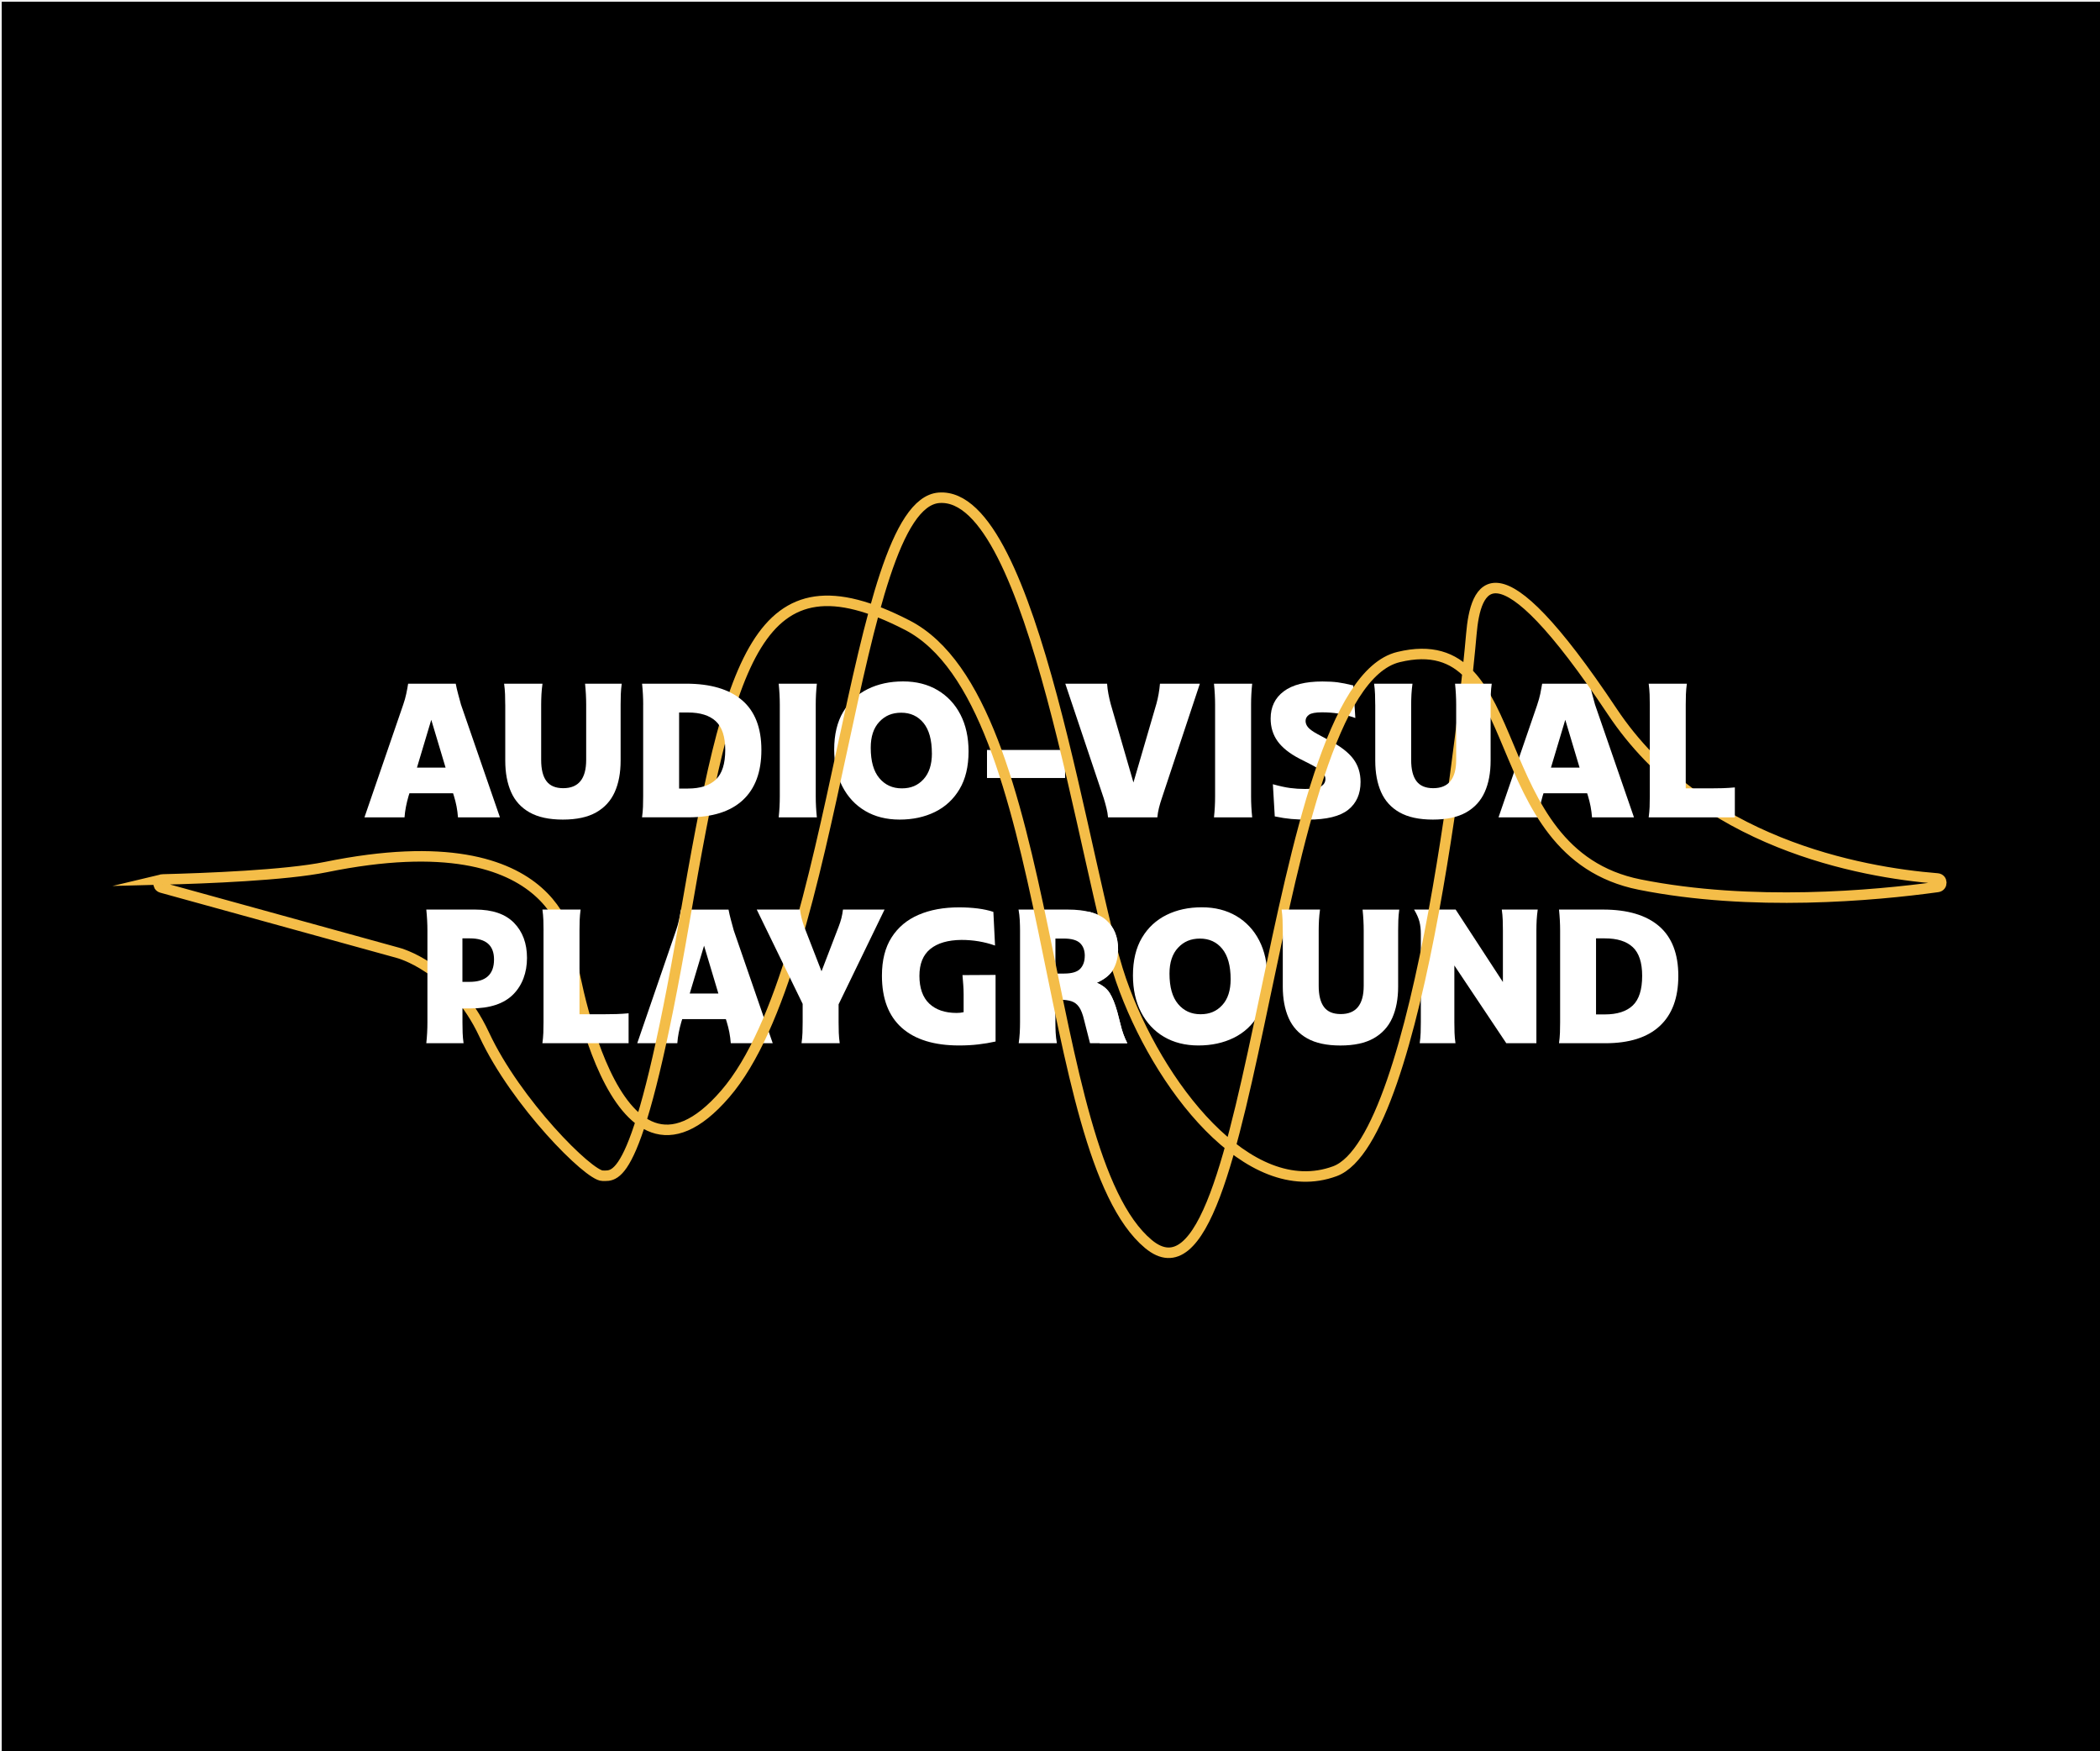
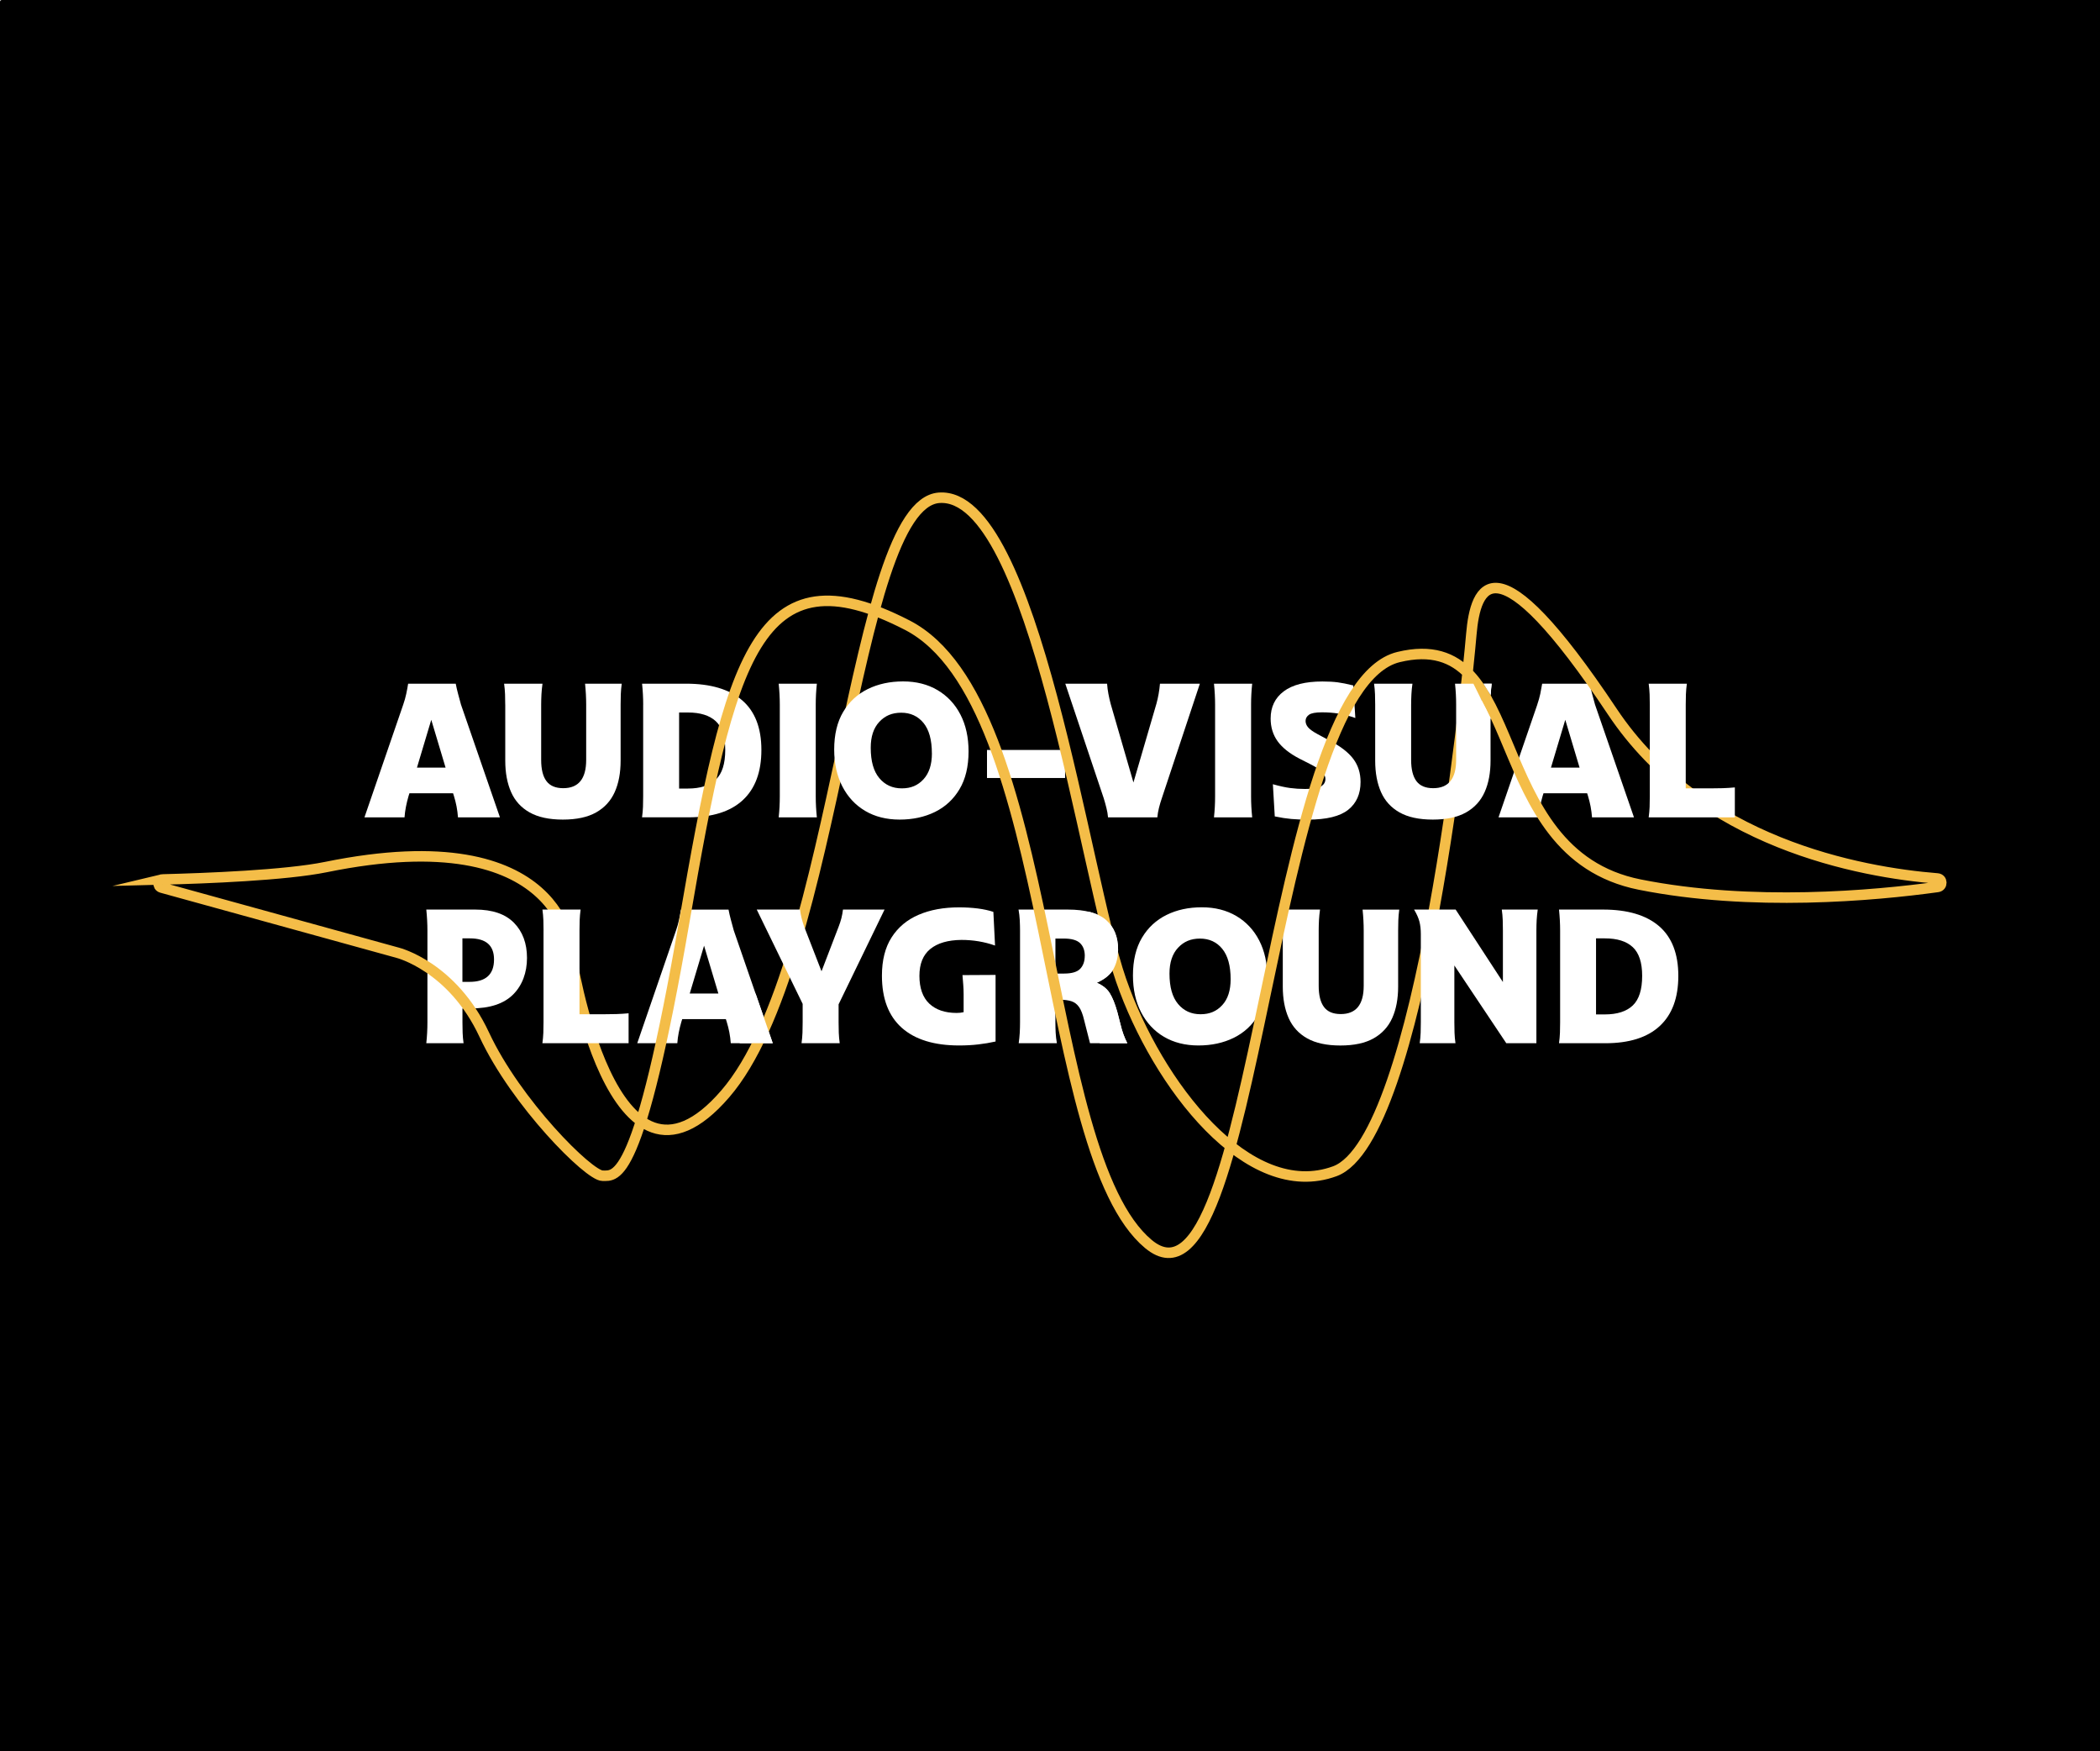
<svg xmlns="http://www.w3.org/2000/svg" id="Layer_2" viewBox="0 0 600 500">
  <defs>
-     <style>.cls-1{fill:none;stroke:#f4bd48;stroke-miterlimit:10;stroke-width:3px;}.cls-2{fill:#fff;}</style>
+     <style>.cls-1{fill:none;stroke:#f4bd48;stroke-miterlimit:10;stroke-width:3px;}.cls-2{fill:#f4bd48;}.cls-3{fill:#fff;}</style>
  </defs>
-   <rect x=".5" y=".5" width="600" height="500" />
-   <path class="cls-2" d="M326.04,289.17c-1.56-3.01-2.34-6.52-2.34-10.54,0-4.3,.86-7.89,2.58-10.78,1.72-2.89,4.06-5.05,7.02-6.51s6.32-2.18,10.08-2.18,7.05,.84,9.87,2.5c2.81,1.67,4.99,4,6.53,6.99s2.31,6.5,2.31,10.51c0,4.3-.86,7.9-2.58,10.78-1.72,2.89-4.06,5.05-7.02,6.51-2.96,1.45-6.32,2.18-10.08,2.18s-7.04-.83-9.84-2.47c-2.8-1.65-4.97-3.98-6.53-6.99Zm25.57-9.46c0-3.83-.8-6.73-2.39-8.68-1.59-1.95-3.72-2.93-6.37-2.93s-4.63,.87-6.26,2.61c-1.63,1.74-2.45,4.2-2.45,7.39,0,3.84,.81,6.73,2.45,8.68,1.63,1.95,3.77,2.93,6.42,2.93s4.61-.87,6.21-2.61c1.6-1.74,2.39-4.2,2.39-7.39Z" />
-   <path class="cls-2" d="M387.22,205.08c-1.76-.61-3.37-1.03-4.84-1.26-1.47-.23-3.01-.35-4.63-.35-1.86,0-3.12,.23-3.76,.7-.65,.47-.97,1.06-.97,1.77,0,.64,.24,1.26,.73,1.83,.48,.57,1.39,1.22,2.72,1.94l3.6,1.94c3.01,1.58,5.21,3.29,6.59,5.13,1.38,1.85,2.07,4.04,2.07,6.59,0,3.41-1.17,6.05-3.52,7.93-2.35,1.88-6.19,2.82-11.53,2.82-1.76,0-3.34-.06-4.76-.19-1.42-.13-2.98-.37-4.7-.73l-.54-9.19c1.93,.54,3.58,.9,4.95,1.08,1.36,.18,2.78,.27,4.25,.27,2.33,0,3.88-.26,4.65-.78,.77-.52,1.16-1.21,1.16-2.07,0-.64-.27-1.27-.81-1.88-.54-.61-1.54-1.31-3.01-2.1l-3.6-1.83c-2.83-1.47-4.91-3.13-6.24-4.97-1.33-1.85-1.99-4.01-1.99-6.48,0-3.3,1.24-5.89,3.74-7.77,2.49-1.88,6.17-2.82,11.05-2.82,1.69,0,3.14,.08,4.36,.24s2.71,.46,4.46,.89l.59,9.3Z" />
-   <path class="cls-2" d="M438.97,297.99h-8.6l-14.84-22.21v16.24c0,1,.02,2,.05,2.98,.04,.99,.12,1.98,.27,2.99h-10.22c.14-1,.23-2,.27-2.99,.03-.98,.05-1.98,.05-2.98v-25.22c0-1.33-.13-2.51-.4-3.55-.27-1.04-.78-2.19-1.53-3.44h11.88l13.5,20.7v-14.73c0-1-.02-2-.05-2.98s-.13-1.98-.27-2.99h10.27c-.14,1.01-.24,2-.3,2.99-.05,.98-.08,1.98-.08,2.98v32.21Z" />
-   <path class="cls-2" d="M439.22,201.26c.36-1.04,.64-2.06,.86-3.06,.21-1,.39-1.97,.54-2.9h13.6c.18,.93,.4,1.9,.67,2.9,.27,1,.55,2.03,.83,3.06l11.13,32.21h-11.99c-.07-1.04-.21-2.07-.4-3.09-.2-1.02-.44-2-.72-2.93l-.27-.86h-12.47l-.27,.86c-.29,1-.53,2.01-.73,3.01-.2,1-.33,2.01-.4,3.01h-11.45l11.08-32.21Zm3.92,18.01h8.17l-4.09-13.66-4.09,13.66Z" />
-   <path class="cls-2" d="M291.44,265.78c0-.93-.03-1.91-.08-2.93-.05-1.02-.17-2.03-.35-3.04h14.03c5.09,0,8.77,1.01,11.02,3.01,2.26,2.01,3.39,4.82,3.39,8.44,0,2.11-.44,3.96-1.32,5.54-.88,1.58-2.46,2.88-4.76,3.92,1.69,.72,2.92,1.71,3.71,2.98,.79,1.27,1.51,3.06,2.15,5.35l.91,3.55c.46,1.97,1.11,3.76,1.94,5.38h-10.65l-1.67-6.56c-.39-1.69-.88-2.94-1.45-3.76s-1.31-1.38-2.2-1.67c-.9-.28-2.04-.43-3.44-.43h-1.13v6.45c0,1,.03,2,.08,2.98,.05,.99,.17,1.98,.35,2.99h-10.91c.14-1,.24-2,.3-2.99,.05-.98,.08-1.98,.08-2.98v-26.24Zm18.5,7.26c0-1.58-.46-2.8-1.37-3.66-.91-.86-2.46-1.29-4.65-1.29h-2.37v10h2.47c2.22,0,3.76-.46,4.62-1.37,.86-.91,1.29-2.14,1.29-3.68Z" />
-   <path class="cls-2" d="M282,214.22h22.31v8.01h-22.31v-8.01Z" />
-   <path class="cls-2" d="M193.15,265.78c.36-1.04,.65-2.06,.86-3.06,.22-1,.39-1.97,.54-2.9h13.6c.18,.93,.4,1.9,.67,2.9,.27,1.01,.55,2.03,.83,3.06l11.13,32.21h-11.99c-.07-1.04-.21-2.07-.4-3.09-.2-1.02-.44-2-.73-2.93l-.27-.86h-12.47l-.27,.86c-.29,1-.53,2.01-.73,3.01-.2,1-.33,2.01-.4,3.01h-11.45l11.08-32.21Zm3.93,18.01h8.17l-4.09-13.66-4.09,13.66Z" />
-   <path class="cls-2" d="M240.68,224.65c-1.56-3.01-2.34-6.52-2.34-10.54,0-4.3,.86-7.89,2.58-10.78,1.72-2.89,4.06-5.05,7.02-6.51,2.96-1.45,6.32-2.18,10.08-2.18s7.05,.83,9.87,2.5c2.81,1.67,4.99,4,6.53,6.99,1.54,2.99,2.31,6.5,2.31,10.51,0,4.3-.86,7.9-2.58,10.78-1.72,2.89-4.06,5.05-7.02,6.51-2.96,1.45-6.32,2.18-10.08,2.18s-7.04-.82-9.84-2.47c-2.8-1.65-4.97-3.98-6.53-6.99Zm25.57-9.46c0-3.84-.8-6.73-2.39-8.68-1.6-1.95-3.72-2.93-6.37-2.93s-4.63,.87-6.26,2.61c-1.63,1.74-2.45,4.2-2.45,7.39,0,3.84,.81,6.73,2.45,8.68,1.63,1.95,3.77,2.93,6.43,2.93s4.61-.87,6.21-2.61c1.59-1.74,2.39-4.2,2.39-7.39Z" />
+   <g>
+     <rect x=".5" y=".5" width="600" height="500" />
+     <path d="M600.5,500h-13.61c-12.39,0-24.79,0-37.18,0-18.62,0-37.24,0-55.86,0h-68.98c-25.71,0-51.43,0-77.14,0H189.22c-23.68,0-47.35,0-71.03,0-19.44,0-38.89,0-58.33,0H19.07c-4.07,0-8.14,0-12.21,0-1.56,0-4.42-.57-5.9,0-.8,.31,.13-.2,.04,.38,.08-.54,0-1.15,0-1.7v-48.47c0-20.08,0-40.16,0-60.25,0-24.52,0-49.05,0-73.57v-79.69c0-26.24,0-52.47,0-78.71,0-23.24,0-46.48,0-69.72V34.48c0-10.02,0-20.04,0-30.07,0-.97,.11-2.02,0-2.98-.15-1.28,.32-.45-.49-.44,1.26-.02,2.53,0,3.79,0,8.83,0,17.65,0,26.48,0h47.6c21.16,0,42.32,0,63.48,0,24.63,0,49.26,0,73.88,0,26.45,0,52.91,0,79.36,0s53.14,0,79.71,0c25.06,0,50.12,0,75.18,0,21.65,0,43.3,0,64.95,0,16.68,0,33.35,0,50.03,0,9.86,0,19.72,0,29.58,0,1.59,0,4.07,.48,5.6,0,.63-.2-.13-.47-.15-.33-.1,.59,0,1.29,0,1.89,0,8.83,0,17.66,0,26.5,0,16.97,0,33.94,0,50.92,0,22.75,0,45.51,0,68.26,0,25.9,0,51.79,0,77.69s0,53.3,0,79.95,0,49.88,0,74.82v119.79c0,.64,1,.64,1,0V20.88c0-6.47,.38-13.07,0-19.53-.02-.28,0-.57,0-.85s-.23-.5-.5-.5H24.86C17.08,0,9.29-.14,1.52,0c-.34,0-.68,0-1.02,0C.23,0,0,.23,0,.5V480.12c0,6.47-.38,13.07,0,19.53,.02,.28,0,.57,0,.85s.23,.5,.5,.5H576.14c7.77,0,15.56,.14,23.34,0,.34,0,.68,0,1.02,0,.64,0,.64-1,0-1Z" />
+   </g>
+   <path class="cls-3" d="M326.04,289.17c-1.56-3.01-2.34-6.52-2.34-10.54,0-4.3,.86-7.89,2.58-10.78,1.72-2.89,4.06-5.05,7.02-6.51s6.32-2.18,10.08-2.18,7.05,.84,9.87,2.5c2.81,1.67,4.99,4,6.53,6.99s2.31,6.5,2.31,10.51c0,4.3-.86,7.9-2.58,10.78-1.72,2.89-4.06,5.05-7.02,6.51-2.96,1.45-6.32,2.18-10.08,2.18s-7.04-.83-9.84-2.47c-2.8-1.65-4.97-3.98-6.53-6.99Zm25.57-9.46c0-3.83-.8-6.73-2.39-8.68-1.59-1.95-3.72-2.93-6.37-2.93s-4.63,.87-6.26,2.61c-1.63,1.74-2.45,4.2-2.45,7.39,0,3.84,.81,6.73,2.45,8.68,1.63,1.95,3.77,2.93,6.42,2.93s4.61-.87,6.21-2.61c1.6-1.74,2.39-4.2,2.39-7.39Z" />
+   <path class="cls-3" d="M387.22,205.08c-1.76-.61-3.37-1.03-4.84-1.26-1.47-.23-3.01-.35-4.63-.35-1.86,0-3.12,.23-3.76,.7-.65,.47-.97,1.06-.97,1.77,0,.64,.24,1.26,.73,1.83,.48,.57,1.39,1.22,2.72,1.94l3.6,1.94c3.01,1.58,5.21,3.29,6.59,5.13,1.38,1.85,2.07,4.04,2.07,6.59,0,3.41-1.17,6.05-3.52,7.93-2.35,1.88-6.19,2.82-11.53,2.82-1.76,0-3.34-.06-4.76-.19-1.42-.13-2.98-.37-4.7-.73l-.54-9.19c1.93,.54,3.58,.9,4.95,1.08,1.36,.18,2.78,.27,4.25,.27,2.33,0,3.88-.26,4.65-.78,.77-.52,1.16-1.21,1.16-2.07,0-.64-.27-1.27-.81-1.88-.54-.61-1.54-1.31-3.01-2.1l-3.6-1.83c-2.83-1.47-4.91-3.13-6.24-4.97-1.33-1.85-1.99-4.01-1.99-6.48,0-3.3,1.24-5.89,3.74-7.77,2.49-1.88,6.17-2.82,11.05-2.82,1.69,0,3.14,.08,4.36,.24s2.71,.46,4.46,.89l.59,9.3Z" />
+   <path class="cls-3" d="M366.5,265.78c0-.93-.02-1.91-.05-2.93-.04-1.02-.13-2.03-.27-3.04h10.97c-.14,1.01-.24,2.02-.3,3.04-.05,1.02-.08,2-.08,2.93v15.81c0,2.69,.5,4.7,1.51,6.05,1,1.35,2.6,2.02,4.79,2.02,4.37,0,6.56-2.69,6.56-8.06v-15.81c0-1.93-.11-3.92-.32-5.97h10.48c-.14,1.01-.23,2.02-.27,3.04-.04,1.02-.05,2-.05,2.93v16.02c0,3.48-.56,6.47-1.69,8.98-1.13,2.51-2.9,4.44-5.32,5.81-2.42,1.36-5.58,2.04-9.49,2.04s-7.07-.68-9.49-2.04c-2.42-1.36-4.19-3.3-5.3-5.81-1.11-2.51-1.67-5.5-1.67-8.98v-16.02Z" />
+   <path class="cls-3" d="M439.22,201.26c.36-1.04,.64-2.06,.86-3.06,.21-1,.39-1.97,.54-2.9h13.6c.18,.93,.4,1.9,.67,2.9,.27,1,.55,2.03,.83,3.06l11.13,32.21h-11.99c-.07-1.04-.21-2.07-.4-3.09-.2-1.02-.44-2-.72-2.93l-.27-.86h-12.47l-.27,.86c-.29,1-.53,2.01-.73,3.01-.2,1-.33,2.01-.4,3.01h-11.45l11.08-32.21Zm3.92,18.01h8.17l-4.09-13.66-4.09,13.66Z" />
+   <path class="cls-3" d="M122.12,265.78c0-1.93-.11-3.92-.32-5.97h13.98c4.91,0,8.6,1.26,11.08,3.79,2.47,2.53,3.71,5.87,3.71,10.03s-1.33,7.82-3.98,10.46c-2.65,2.63-6.65,3.95-11.99,3.95h-2.47v3.98c0,1,.02,2,.05,2.98,.03,.99,.13,1.98,.27,2.99h-10.65c.22-2.01,.32-4,.32-5.97v-26.24Zm19.03,8.28c0-4.01-2.29-6.02-6.88-6.02h-2.15v12.42h2.04c4.66,0,6.99-2.13,6.99-6.4Z" />
+   <path class="cls-3" d="M183.77,201.26c0-1.94-.11-3.93-.32-5.97h12.58c6.99,0,12.32,1.58,16,4.73,3.67,3.15,5.51,7.89,5.51,14.19s-1.77,11.05-5.3,14.33c-3.53,3.28-8.72,4.92-15.57,4.92h-13.23c.14-1,.23-2,.27-2.98,.03-.99,.05-1.98,.05-2.98v-26.24Zm23.44,12.96c0-3.8-.9-6.53-2.69-8.2-1.79-1.67-4.45-2.5-7.96-2.5h-2.53v21.72h2.53c3.51,0,6.16-.85,7.96-2.55,1.79-1.7,2.69-4.52,2.69-8.47Z" />
+   <path class="cls-3" d="M425.44,205.29c.64,0,.64-1,0-1s-.64,1,0,1h0Z" />
+   <path class="cls-3" d="M291.44,265.78c0-.93-.03-1.91-.08-2.93-.05-1.02-.17-2.03-.35-3.04h14.03c5.09,0,8.77,1.01,11.02,3.01,2.26,2.01,3.39,4.82,3.39,8.44,0,2.11-.44,3.96-1.32,5.54-.88,1.58-2.46,2.88-4.76,3.92,1.69,.72,2.92,1.71,3.71,2.98,.79,1.27,1.51,3.06,2.15,5.35l.91,3.55c.46,1.97,1.11,3.76,1.94,5.38h-10.65l-1.67-6.56c-.39-1.69-.88-2.94-1.45-3.76s-1.31-1.38-2.2-1.67c-.9-.28-2.04-.43-3.44-.43h-1.13v6.45c0,1,.03,2,.08,2.98,.05,.99,.17,1.98,.35,2.99h-10.91c.14-1,.24-2,.3-2.99,.05-.98,.08-1.98,.08-2.98v-26.24Zm18.5,7.26c0-1.58-.46-2.8-1.37-3.66-.91-.86-2.46-1.29-4.65-1.29h-2.37v10h2.47c2.22,0,3.76-.46,4.62-1.37,.86-.91,1.29-2.14,1.29-3.68Z" />
+   <path class="cls-3" d="M424.95,204.79h0l.02,.14s.03,.09,.05,.13c.05,.08,.11,.15,.19,.19l-.1-.79c-.08,.09-.1,.12-.14,.24-.02,.05-.02,.1-.02,.15,0,.02,0,.04,0,.06,0,.05,0,.09-.01,.14,0,.07,.01,.13,.04,.19,.02,.06,.05,.12,.1,.16,.05,.05,.1,.08,.16,.1,.06,.03,.12,.05,.19,.04l.13-.02c.08-.02,.16-.07,.22-.13l.08-.1c.05-.08,.07-.16,.07-.25,0-.04,0-.07,.01-.11,0-.03,0-.07,0-.1l-.02,.13v-.02l-.05,.12h0l-.08,.09h0c.06-.07,.1-.14,.13-.22,.02-.07,.02-.13,0-.2,0-.07-.02-.13-.06-.19-.04-.08-.1-.13-.18-.18h0l.1,.07h0l.08,.1h0l.05,.11h0l.02,.13h0c0-.08-.01-.14-.04-.2-.02-.06-.05-.12-.1-.16-.05-.05-.1-.08-.16-.1-.06-.03-.12-.05-.19-.04l-.13,.02c-.08,.02-.16,.07-.22,.13l-.08,.1c-.05,.08-.07,.16-.07,.25h0Z" />
+   <path class="cls-3" d="M425.45,205.35c.64,0,.64-1,0-1s-.64,1,0,1h0Z" />
+   <path class="cls-3" d="M282,214.22h22.31v8.01h-22.31v-8.01Z" />
+   <path class="cls-3" d="M193.15,265.78c.36-1.04,.65-2.06,.86-3.06,.22-1,.39-1.97,.54-2.9h13.6c.18,.93,.4,1.9,.67,2.9,.27,1.01,.55,2.03,.83,3.06l11.13,32.21h-11.99c-.07-1.04-.21-2.07-.4-3.09-.2-1.02-.44-2-.73-2.93l-.27-.86h-12.47l-.27,.86c-.29,1-.53,2.01-.73,3.01-.2,1-.33,2.01-.4,3.01h-11.45l11.08-32.21Zm3.93,18.01h8.17l-4.09-13.66-4.09,13.66Z" />
+   <path class="cls-3" d="M423.16,200.81c.38,.67,.73,1.36,1.05,2.05,.16,.34,.3,.69,.47,1.02,.07,.13,.15,.26,.23,.39,.01,.02,.09,.18,.06,.11,.01,.03,.02,.06,.03,.1,0-.05,0-.04,0,.02,0,.27,.22,.5,.5,.5s.51-.23,.5-.5c-.01-.36-.16-.64-.34-.93-.21-.34-.35-.71-.52-1.07-.35-.74-.71-1.48-1.12-2.19-.32-.56-1.18-.06-.86,.5h0Z" />
  <path class="cls-1" d="M46.46,251.2c-1.37,.03-1.6,1.97-.28,2.34l67.49,18.62s15.6,3.9,24.69,23.39,29.89,40.29,33.79,40.29,10.4,2.6,23.39-72.78c13-75.38,20.8-106.58,63.69-84.48s37.69,150.77,68.88,176.76,33.79-158.56,71.48-167.66c37.69-9.1,23.39,55.89,68.88,64.99,31.91,6.38,67.03,3.17,85.14,.68,1.45-.2,1.39-2.31-.07-2.42-21.98-1.77-67.8-10.04-92.87-47.65-33.79-50.69-39.11-35.88-40.29-22.1-1.33,15.59-14.3,144.27-38.99,153.37s-50.69-24.69-61.09-54.59c-10.4-29.89-24.88-139.75-51.99-137.77-24.81,1.82-28.59,132.57-61.09,170.26-32.49,37.69-44.19-40.29-44.19-40.29,0,0-1.42-38.47-69.92-24.49-11.49,2.35-34.43,3.23-46.69,3.54Z" />
-   <path class="cls-2" d="M471.37,201.26c0-.93-.02-1.91-.05-2.93-.04-1.02-.13-2.03-.27-3.04h10.91c-.14,1-.23,2.02-.27,3.04-.04,1.02-.05,2-.05,2.93v23.93h7.04c1.18,0,2.36-.02,3.52-.05,1.16-.04,2.32-.11,3.47-.22v8.55h-24.62c.14-1,.23-2,.27-2.98,.03-.99,.05-1.98,.05-2.98v-26.24Z" />
-   <path class="cls-2" d="M115.21,201.26c.36-1.04,.65-2.06,.86-3.06,.22-1,.39-1.97,.54-2.9h13.6c.18,.93,.4,1.9,.67,2.9,.27,1,.55,2.03,.83,3.06l11.13,32.21h-11.99c-.07-1.04-.21-2.07-.4-3.09-.2-1.02-.44-2-.73-2.93l-.27-.86h-12.47l-.27,.86c-.29,1-.53,2.01-.73,3.01-.2,1-.33,2.01-.4,3.01h-11.45l11.08-32.21Zm3.93,18.01h8.17l-4.09-13.66-4.09,13.66Z" />
-   <path class="cls-2" d="M144.35,201.26c0-.93-.02-1.91-.05-2.93-.04-1.02-.13-2.03-.27-3.04h10.97c-.14,1-.24,2.02-.3,3.04-.05,1.02-.08,2-.08,2.93v15.81c0,2.69,.5,4.71,1.51,6.05,1,1.34,2.6,2.02,4.79,2.02,4.37,0,6.56-2.69,6.56-8.07v-15.81c0-1.94-.11-3.93-.32-5.97h10.48c-.14,1-.23,2.02-.27,3.04-.04,1.02-.05,2-.05,2.93v16.02c0,3.48-.56,6.47-1.69,8.98-1.13,2.51-2.9,4.44-5.32,5.81-2.42,1.36-5.58,2.04-9.49,2.04s-7.07-.68-9.49-2.04c-2.42-1.36-4.19-3.3-5.3-5.81-1.11-2.51-1.67-5.5-1.67-8.98v-16.02Z" />
-   <path class="cls-2" d="M222.8,201.26c0-1.94-.11-3.93-.32-5.97h10.91c-.22,2.04-.32,4.03-.32,5.97v26.24c0,1.97,.11,3.96,.32,5.97h-10.91c.22-2.01,.32-4,.32-5.97v-26.24Z" />
-   <path class="cls-2" d="M304.37,195.29h11.94c.07,1,.2,1.98,.38,2.93,.18,.95,.39,1.89,.64,2.82l6.51,22.47,6.56-22.47c.5-1.79,.84-3.71,1.02-5.75h11.4l-10.86,32.69c-.32,.93-.6,1.86-.83,2.8-.23,.93-.39,1.83-.46,2.69h-14.09c-.07-.86-.22-1.76-.46-2.69-.23-.93-.49-1.86-.78-2.8l-10.97-32.69Z" />
-   <path class="cls-2" d="M347.17,201.26c0-1.94-.11-3.93-.32-5.97h10.92c-.22,2.04-.32,4.03-.32,5.97v26.24c0,1.97,.11,3.96,.32,5.97h-10.92c.22-2.01,.32-4,.32-5.97v-26.24Z" />
-   <path class="cls-2" d="M392.92,201.26c0-.93-.02-1.91-.05-2.93-.04-1.02-.13-2.03-.27-3.04h10.97c-.14,1-.24,2.02-.3,3.04-.05,1.02-.08,2-.08,2.93v15.81c0,2.69,.5,4.71,1.51,6.05,1,1.34,2.6,2.02,4.79,2.02,4.37,0,6.56-2.69,6.56-8.07v-15.81c0-1.94-.11-3.93-.32-5.97h10.48c-.14,1-.23,2.02-.27,3.04-.04,1.02-.05,2-.05,2.93v16.02c0,3.48-.56,6.47-1.69,8.98-1.13,2.51-2.9,4.44-5.32,5.81-2.42,1.36-5.58,2.04-9.49,2.04s-7.07-.68-9.49-2.04c-2.42-1.36-4.18-3.3-5.3-5.81-1.11-2.51-1.67-5.5-1.67-8.98v-16.02Z" />
-   <path class="cls-2" d="M122.12,265.78c0-1.93-.11-3.92-.32-5.97h13.98c4.91,0,8.6,1.26,11.08,3.79,2.47,2.53,3.71,5.87,3.71,10.03s-1.33,7.82-3.98,10.46c-2.65,2.63-6.65,3.95-11.99,3.95h-2.47v3.98c0,1,.02,2,.05,2.98,.03,.99,.13,1.98,.27,2.99h-10.65c.22-2.01,.32-4,.32-5.97v-26.24Zm19.03,8.28c0-4.01-2.29-6.02-6.88-6.02h-2.15v12.42h2.04c4.66,0,6.99-2.13,6.99-6.4Z" />
-   <path class="cls-2" d="M155.3,265.78c0-.93-.02-1.91-.05-2.93-.04-1.02-.13-2.03-.27-3.04h10.91c-.14,1.01-.23,2.02-.27,3.04-.04,1.02-.05,2-.05,2.93v23.93h7.04c1.18,0,2.36-.02,3.52-.05,1.16-.04,2.32-.11,3.47-.22v8.55h-24.63c.14-1,.23-2,.27-2.99,.03-.98,.05-1.98,.05-2.98v-26.24Z" />
-   <path class="cls-2" d="M239.6,286.86v5.16c0,1,.02,2,.05,2.98,.04,.99,.13,1.98,.27,2.99h-10.91c.14-1,.23-2,.27-2.99,.03-.98,.05-1.98,.05-2.98v-5.27l-13.12-26.94h12.37c.11,.9,.26,1.73,.46,2.5,.2,.77,.44,1.57,.73,2.39l4.95,12.74,4.89-12.74c.32-.83,.58-1.62,.78-2.39,.2-.77,.35-1.6,.46-2.5h11.88l-13.12,27.05Z" />
-   <path class="cls-2" d="M183.77,201.26c0-1.94-.11-3.93-.32-5.97h12.58c6.99,0,12.32,1.58,16,4.73,3.67,3.15,5.51,7.89,5.51,14.19s-1.77,11.05-5.3,14.33c-3.53,3.28-8.72,4.92-15.57,4.92h-13.23c.14-1,.23-2,.27-2.98,.03-.99,.05-1.98,.05-2.98v-26.24Zm23.44,12.96c0-3.8-.9-6.53-2.69-8.2-1.79-1.67-4.45-2.5-7.96-2.5h-2.53v21.72h2.53c3.51,0,6.16-.85,7.96-2.55,1.79-1.7,2.69-4.52,2.69-8.47Z" />
-   <path class="cls-2" d="M284.45,297.5c-1.61,.36-3.26,.64-4.95,.83-1.69,.2-3.51,.3-5.48,.3-7.13,0-12.59-1.69-16.37-5.05-3.78-3.37-5.67-8.33-5.67-14.89,0-4.41,.92-8.06,2.77-10.94,1.85-2.89,4.42-5.04,7.72-6.45,3.3-1.42,7.15-2.12,11.56-2.12,1.9,0,3.68,.11,5.35,.32,1.67,.22,3.15,.54,4.44,.97l.48,9.62c-3.05-1.08-6.26-1.61-9.62-1.61-3.84,.04-6.79,.9-8.87,2.58-2.08,1.69-3.12,4.25-3.12,7.69s.94,6.16,2.82,7.93,4.49,2.66,7.82,2.66c.72,0,1.38-.07,1.99-.22v-5.16c0-.93-.04-1.85-.11-2.74-.07-.89-.14-1.79-.22-2.69l9.46-.05v19.03Z" />
-   <path class="cls-2" d="M366.5,265.78c0-.93-.02-1.91-.05-2.93-.04-1.02-.13-2.03-.27-3.04h10.97c-.14,1.01-.24,2.02-.3,3.04-.05,1.02-.08,2-.08,2.93v15.81c0,2.69,.5,4.7,1.51,6.05,1,1.35,2.6,2.02,4.79,2.02,4.37,0,6.56-2.69,6.56-8.06v-15.81c0-1.93-.11-3.92-.32-5.97h10.48c-.14,1.01-.23,2.02-.27,3.04-.04,1.02-.05,2-.05,2.93v16.02c0,3.48-.56,6.47-1.69,8.98-1.13,2.51-2.9,4.44-5.32,5.81-2.42,1.36-5.58,2.04-9.49,2.04s-7.07-.68-9.49-2.04c-2.42-1.36-4.19-3.3-5.3-5.81-1.11-2.51-1.67-5.5-1.67-8.98v-16.02Z" />
-   <path class="cls-2" d="M445.75,265.78c0-1.93-.11-3.92-.32-5.97h12.58c6.99,0,12.32,1.58,16,4.73,3.67,3.16,5.51,7.89,5.51,14.2s-1.77,11.05-5.3,14.33c-3.53,3.28-8.72,4.92-15.56,4.92h-13.23c.14-1,.23-2,.27-2.99,.04-.98,.05-1.98,.05-2.98v-26.24Zm23.44,12.96c0-3.8-.9-6.53-2.69-8.2s-4.44-2.5-7.96-2.5h-2.53v21.72h2.53c3.51,0,6.16-.85,7.96-2.55,1.79-1.7,2.69-4.52,2.69-8.47Z" />
-   <path class="cls-2" d="M310.83,260.37c2.2,.49,3.95,1.31,5.23,2.45,2.26,2.01,3.39,4.82,3.39,8.44,0,2.11-.44,3.96-1.32,5.54-.88,1.58-2.46,2.88-4.76,3.92,1.69,.72,2.92,1.71,3.71,2.98,.79,1.27,1.51,3.06,2.15,5.35l.91,3.55c.46,1.97,1.11,3.76,1.94,5.38h-7.88l-3.37-37.62Z" />
+   <path class="cls-3" d="M471.37,201.26c0-.93-.02-1.91-.05-2.93-.04-1.02-.13-2.03-.27-3.04h10.91c-.14,1-.23,2.02-.27,3.04-.04,1.02-.05,2-.05,2.93v23.93h7.04c1.18,0,2.36-.02,3.52-.05,1.16-.04,2.32-.11,3.47-.22v8.55h-24.62c.14-1,.23-2,.27-2.98,.03-.99,.05-1.98,.05-2.98v-26.24Z" />
+   <path class="cls-3" d="M115.21,201.26c.36-1.04,.65-2.06,.86-3.06,.22-1,.39-1.97,.54-2.9h13.6c.18,.93,.4,1.9,.67,2.9,.27,1,.55,2.03,.83,3.06l11.13,32.21h-11.99c-.07-1.04-.21-2.07-.4-3.09-.2-1.02-.44-2-.73-2.93l-.27-.86h-12.47l-.27,.86c-.29,1-.53,2.01-.73,3.01-.2,1-.33,2.01-.4,3.01h-11.45l11.08-32.21Zm3.93,18.01h8.17l-4.09-13.66-4.09,13.66Z" />
+   <path class="cls-3" d="M240.68,224.65c-1.56-3.01-2.34-6.52-2.34-10.54,0-4.3,.86-7.89,2.58-10.78,1.72-2.89,4.06-5.05,7.02-6.51,2.96-1.45,6.32-2.18,10.08-2.18s7.05,.83,9.87,2.5c2.81,1.67,4.99,4,6.53,6.99,1.54,2.99,2.31,6.5,2.31,10.51,0,4.3-.86,7.9-2.58,10.78-1.72,2.89-4.06,5.05-7.02,6.51-2.96,1.45-6.32,2.18-10.08,2.18s-7.04-.82-9.84-2.47c-2.8-1.65-4.97-3.98-6.53-6.99Zm25.57-9.46c0-3.84-.8-6.73-2.39-8.68-1.6-1.95-3.72-2.93-6.37-2.93s-4.63,.87-6.26,2.61c-1.63,1.74-2.45,4.2-2.45,7.39,0,3.84,.81,6.73,2.45,8.68,1.63,1.95,3.77,2.93,6.43,2.93s4.61-.87,6.21-2.61c1.59-1.74,2.39-4.2,2.39-7.39Z" />
+   <path class="cls-3" d="M144.35,201.26c0-.93-.02-1.91-.05-2.93-.04-1.02-.13-2.03-.27-3.04h10.97c-.14,1-.24,2.02-.3,3.04-.05,1.02-.08,2-.08,2.93v15.81c0,2.69,.5,4.71,1.51,6.05,1,1.34,2.6,2.02,4.79,2.02,4.37,0,6.56-2.69,6.56-8.07v-15.81c0-1.94-.11-3.93-.32-5.97h10.48c-.14,1-.23,2.02-.27,3.04-.04,1.02-.05,2-.05,2.93v16.02c0,3.48-.56,6.47-1.69,8.98-1.13,2.51-2.9,4.44-5.32,5.81-2.42,1.36-5.58,2.04-9.49,2.04s-7.07-.68-9.49-2.04c-2.42-1.36-4.19-3.3-5.3-5.81-1.11-2.51-1.67-5.5-1.67-8.98v-16.02Z" />
+   <path class="cls-3" d="M438.97,297.99h-8.6l-14.84-22.21v16.24c0,1,.02,2,.05,2.98,.04,.99,.12,1.98,.27,2.99h-10.22c.14-1,.23-2,.27-2.99,.03-.98,.05-1.98,.05-2.98v-25.22c0-1.33-.13-2.51-.4-3.55-.27-1.04-.78-2.19-1.53-3.44h11.88l13.5,20.7v-14.73c0-1-.02-2-.05-2.98s-.13-1.98-.27-2.99h10.27c-.14,1.01-.24,2-.3,2.99-.05,.98-.08,1.98-.08,2.98v32.21Z" />
+   <path class="cls-3" d="M155.3,265.78c0-.93-.02-1.91-.05-2.93-.04-1.02-.13-2.03-.27-3.04h10.91c-.14,1.01-.23,2.02-.27,3.04-.04,1.02-.05,2-.05,2.93v23.93h7.04c1.18,0,2.36-.02,3.52-.05,1.16-.04,2.32-.11,3.47-.22v8.55h-24.63c.14-1,.23-2,.27-2.99,.03-.98,.05-1.98,.05-2.98v-26.24Z" />
+   <path class="cls-3" d="M222.8,201.26c0-1.94-.11-3.93-.32-5.97h10.91c-.22,2.04-.32,4.03-.32,5.97v26.24c0,1.97,.11,3.96,.32,5.97h-10.91c.22-2.01,.32-4,.32-5.97v-26.24Z" />
+   <path class="cls-3" d="M304.37,195.29h11.94c.07,1,.2,1.98,.38,2.93,.18,.95,.39,1.89,.64,2.82l6.51,22.47,6.56-22.47c.5-1.79,.84-3.71,1.02-5.75h11.4l-10.86,32.69c-.32,.93-.6,1.86-.83,2.8-.23,.93-.39,1.83-.46,2.69h-14.09c-.07-.86-.22-1.76-.46-2.69-.23-.93-.49-1.86-.78-2.8l-10.97-32.69Z" />
+   <path class="cls-3" d="M347.17,201.26c0-1.94-.11-3.93-.32-5.97h10.92c-.22,2.04-.32,4.03-.32,5.97v26.24c0,1.97,.11,3.96,.32,5.97h-10.92c.22-2.01,.32-4,.32-5.97v-26.24Z" />
+   <path class="cls-3" d="M239.6,286.86v5.16c0,1,.02,2,.05,2.98,.04,.99,.13,1.98,.27,2.99h-10.91c.14-1,.23-2,.27-2.99,.03-.98,.05-1.98,.05-2.98v-5.27l-13.12-26.94h12.37c.11,.9,.26,1.73,.46,2.5,.2,.77,.44,1.57,.73,2.39l4.95,12.74,4.89-12.74c.32-.83,.58-1.62,.78-2.39,.2-.77,.35-1.6,.46-2.5h11.88l-13.12,27.05Z" />
+   <path class="cls-3" d="M284.45,297.5c-1.61,.36-3.26,.64-4.95,.83-1.69,.2-3.51,.3-5.48,.3-7.13,0-12.59-1.69-16.37-5.05-3.78-3.37-5.67-8.33-5.67-14.89,0-4.41,.92-8.06,2.77-10.94,1.85-2.89,4.42-5.04,7.72-6.45,3.3-1.42,7.15-2.12,11.56-2.12,1.9,0,3.68,.11,5.35,.32,1.67,.22,3.15,.54,4.44,.97l.48,9.62c-3.05-1.08-6.26-1.61-9.62-1.61-3.84,.04-6.79,.9-8.87,2.58-2.08,1.69-3.12,4.25-3.12,7.69s.94,6.16,2.82,7.93,4.49,2.66,7.82,2.66c.72,0,1.38-.07,1.99-.22v-5.16c0-.93-.04-1.85-.11-2.74-.07-.89-.14-1.79-.22-2.69l9.46-.05v19.03Z" />
+   <path class="cls-3" d="M445.75,265.78c0-1.93-.11-3.92-.32-5.97h12.58c6.99,0,12.32,1.58,16,4.73,3.67,3.16,5.51,7.89,5.51,14.2s-1.77,11.05-5.3,14.33c-3.53,3.28-8.72,4.92-15.56,4.92h-13.23c.14-1,.23-2,.27-2.99,.04-.98,.05-1.98,.05-2.98v-26.24Zm23.44,12.96c0-3.8-.9-6.53-2.69-8.2s-4.44-2.5-7.96-2.5h-2.53v21.72h2.53c3.51,0,6.16-.85,7.96-2.55,1.79-1.7,2.69-4.52,2.69-8.47Z" />
+   <path class="cls-3" d="M310.83,260.37c2.2,.49,3.95,1.31,5.23,2.45,2.26,2.01,3.39,4.82,3.39,8.44,0,2.11-.44,3.96-1.32,5.54-.88,1.58-2.46,2.88-4.76,3.92,1.69,.72,2.92,1.71,3.71,2.98,.79,1.27,1.51,3.06,2.15,5.35l.91,3.55c.46,1.97,1.11,3.76,1.94,5.38h-7.88l-3.37-37.62Z" />
+   <path class="cls-3" d="M215.86,283.73l4.93,14.26h-9.47l4.54-14.26Z" />
+   <g>
+     <path class="cls-3" d="M423.87,195.29l2.05,3.26c0,.3-.02,.58-.02,.87,0-.36,.02-.72,.03-1.09,.04-1.02,.13-2.03,.27-3.04h-2.33Z" />
+     <path class="cls-3" d="M415.72,195.29c.22,2.04,.32,4.03,.32,5.97v15.81c0,5.38-2.19,8.07-6.56,8.07-2.19,0-3.78-.67-4.79-2.02-1-1.34-1.51-3.36-1.51-6.05v-15.81c0-.93,.03-1.91,.08-2.93,.05-1.02,.15-2.03,.3-3.04h-10.97c.14,1,.23,2.02,.27,3.04,.04,1.02,.05,2,.05,2.93v16.02c0,3.48,.56,6.47,1.67,8.98,1.11,2.51,2.88,4.44,5.3,5.81,2.42,1.36,5.58,2.04,9.49,2.04s7.07-.68,9.49-2.04c2.42-1.36,4.19-3.3,5.32-5.81,1.13-2.51,1.69-5.5,1.69-8.98v-12.15l-4.9-9.84h-5.27Z" />
+     <path class="cls-3" d="M425.89,199.87c0,.47-.01,.93-.01,1.38,0-.45,0-.91,.01-1.38Z" />
+   </g>
+   <path class="cls-3" d="M423.87,195.29h2.33c-.14,1-.23,2.02-.27,3.04v.22l-2.06-3.26Z" />
+   <path class="cls-2" d="M426.33,201.09l-.12-1.17c-.02-.21-.04-.43-.08-.64-.02-.09-.05-.18-.08-.27-.02-.06-.06-.13-.08-.19,.03,.06,.03,.07,0,.02,0,.07,0,.08,0,.03,.01-.26-.24-.51-.5-.5-.28,.01-.48,.22-.5,.5,0,.16,.05,.28,.11,.43,.04,.1-.02-.08,0,.02,.02,.05,.03,.1,.05,.15,.01,.04,.02,.08,.03,.12s.02,.12,0,.03c.02,.1,.02,.2,.03,.3l.12,1.17c.01,.14,.05,.25,.15,.35,.09,.09,.23,.15,.35,.15,.25-.01,.53-.22,.5-.5h0Z" />
</svg>
